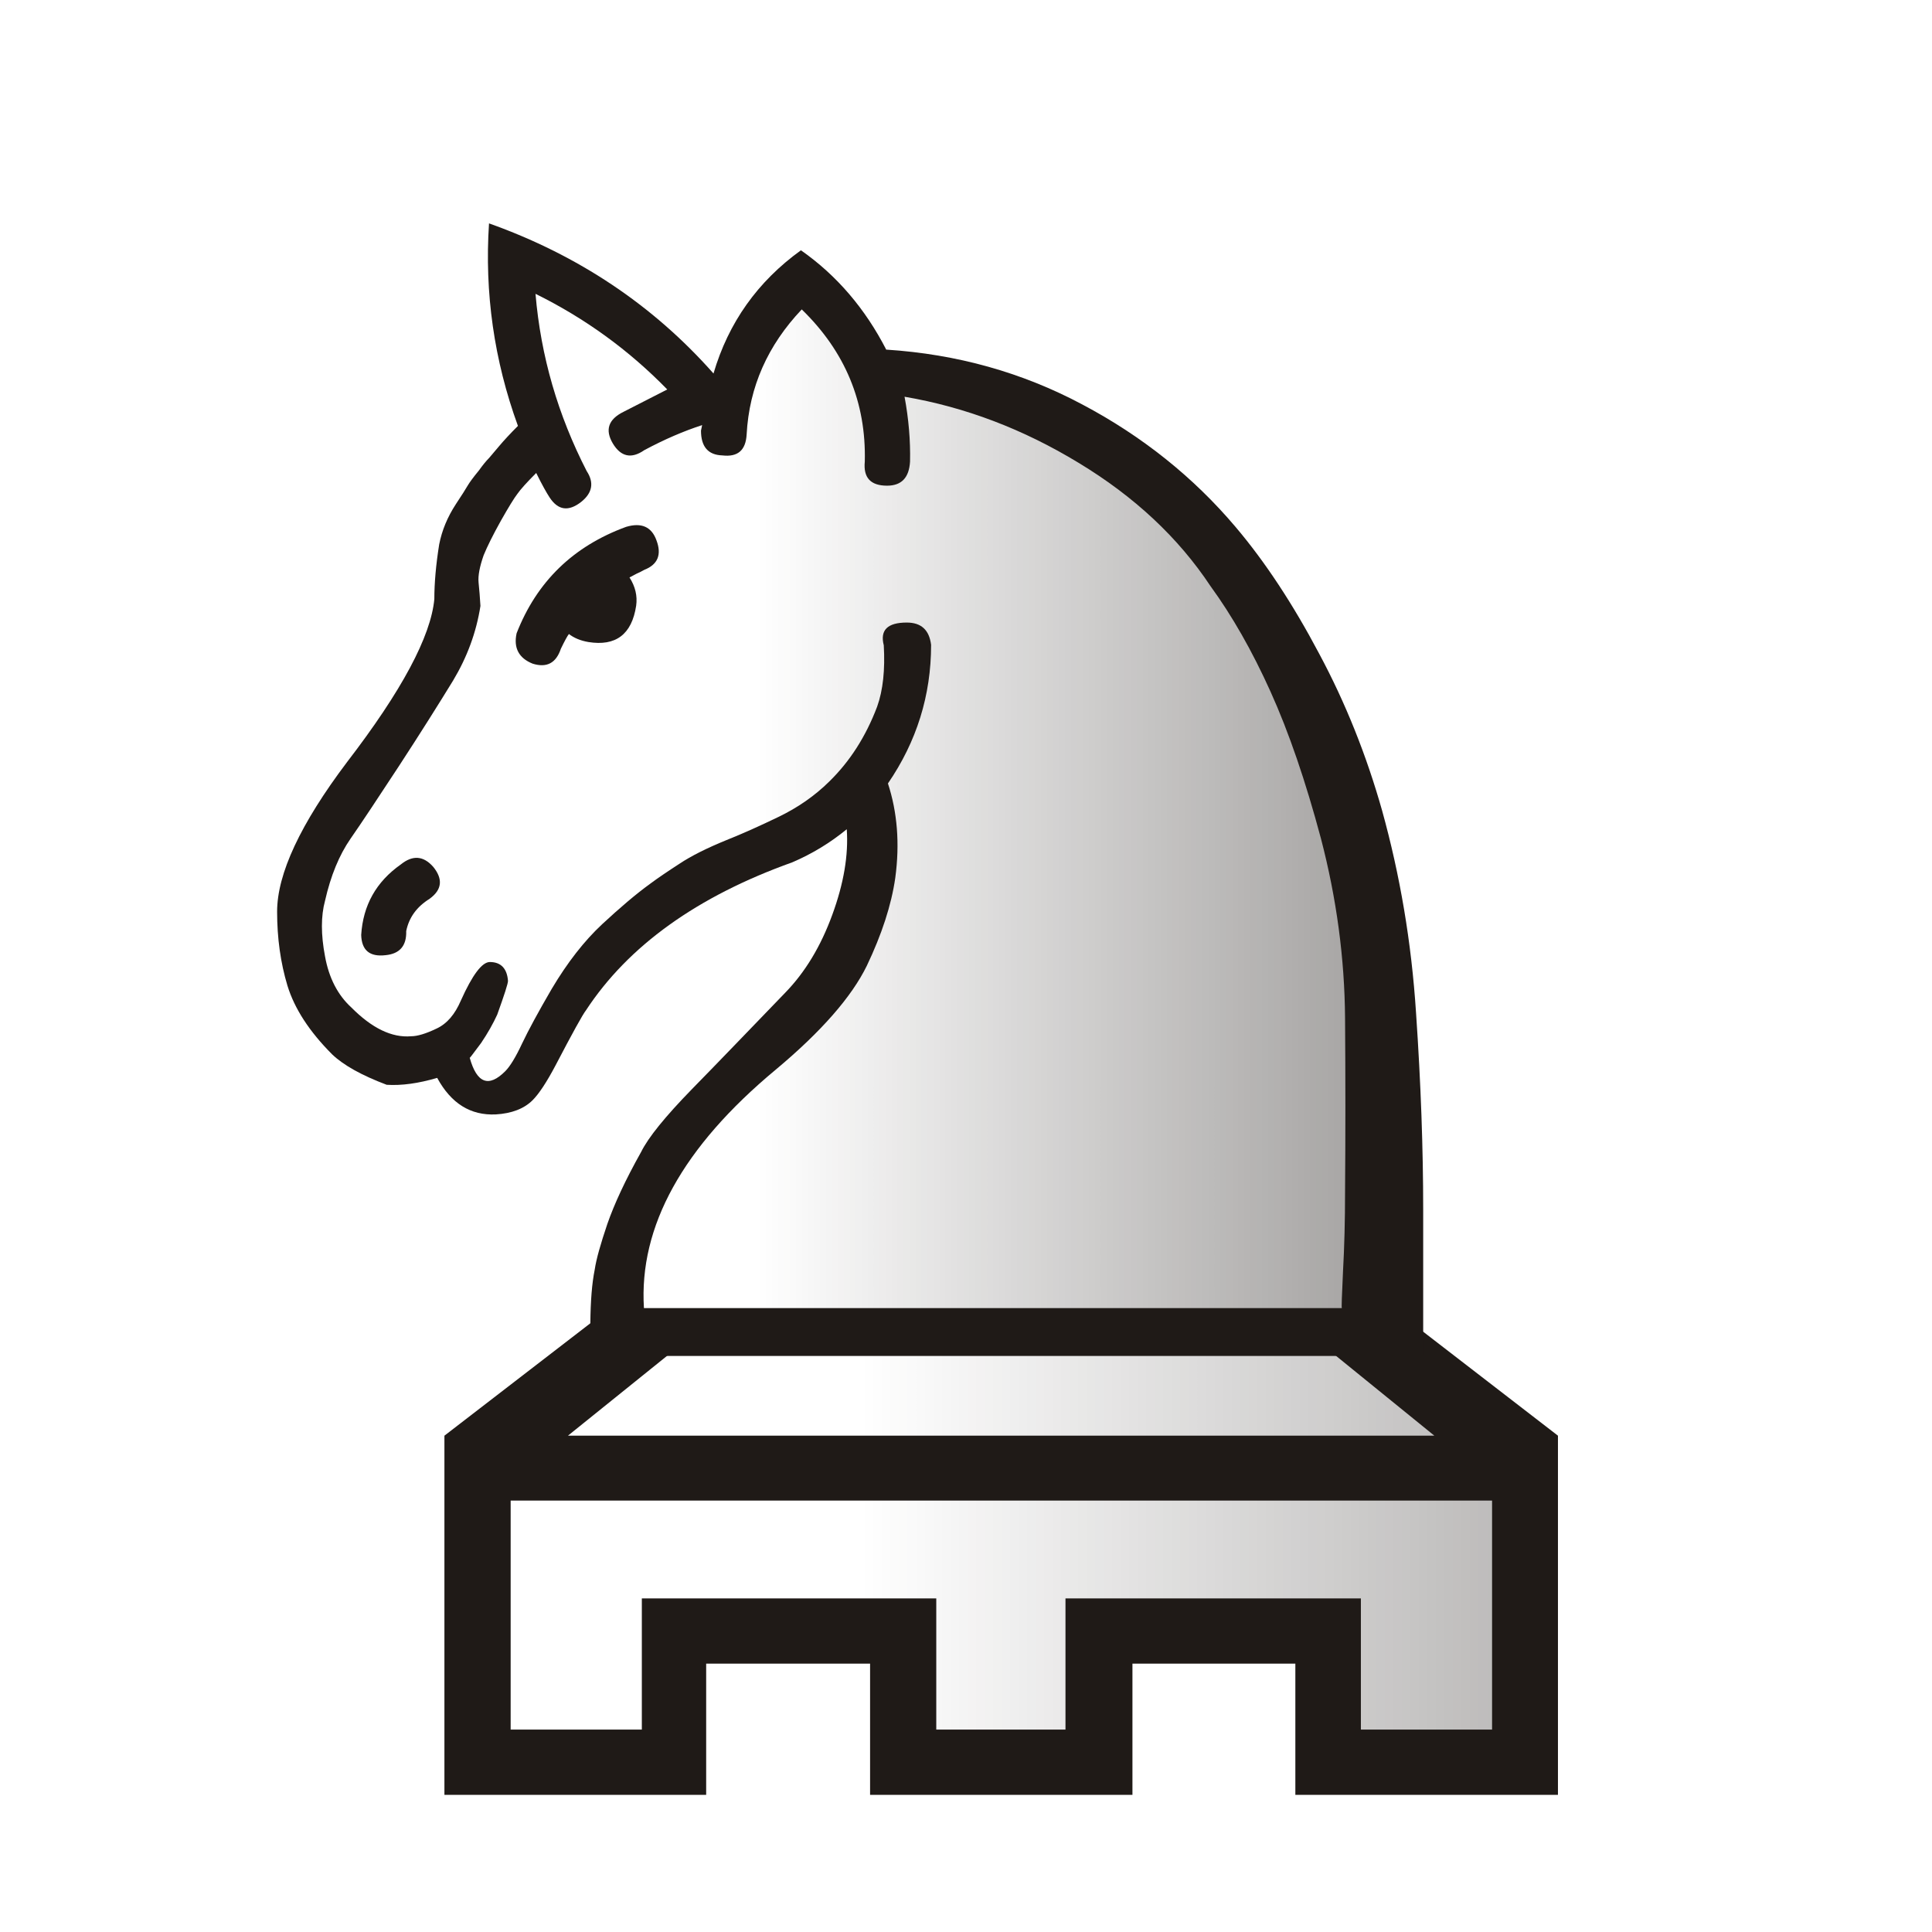
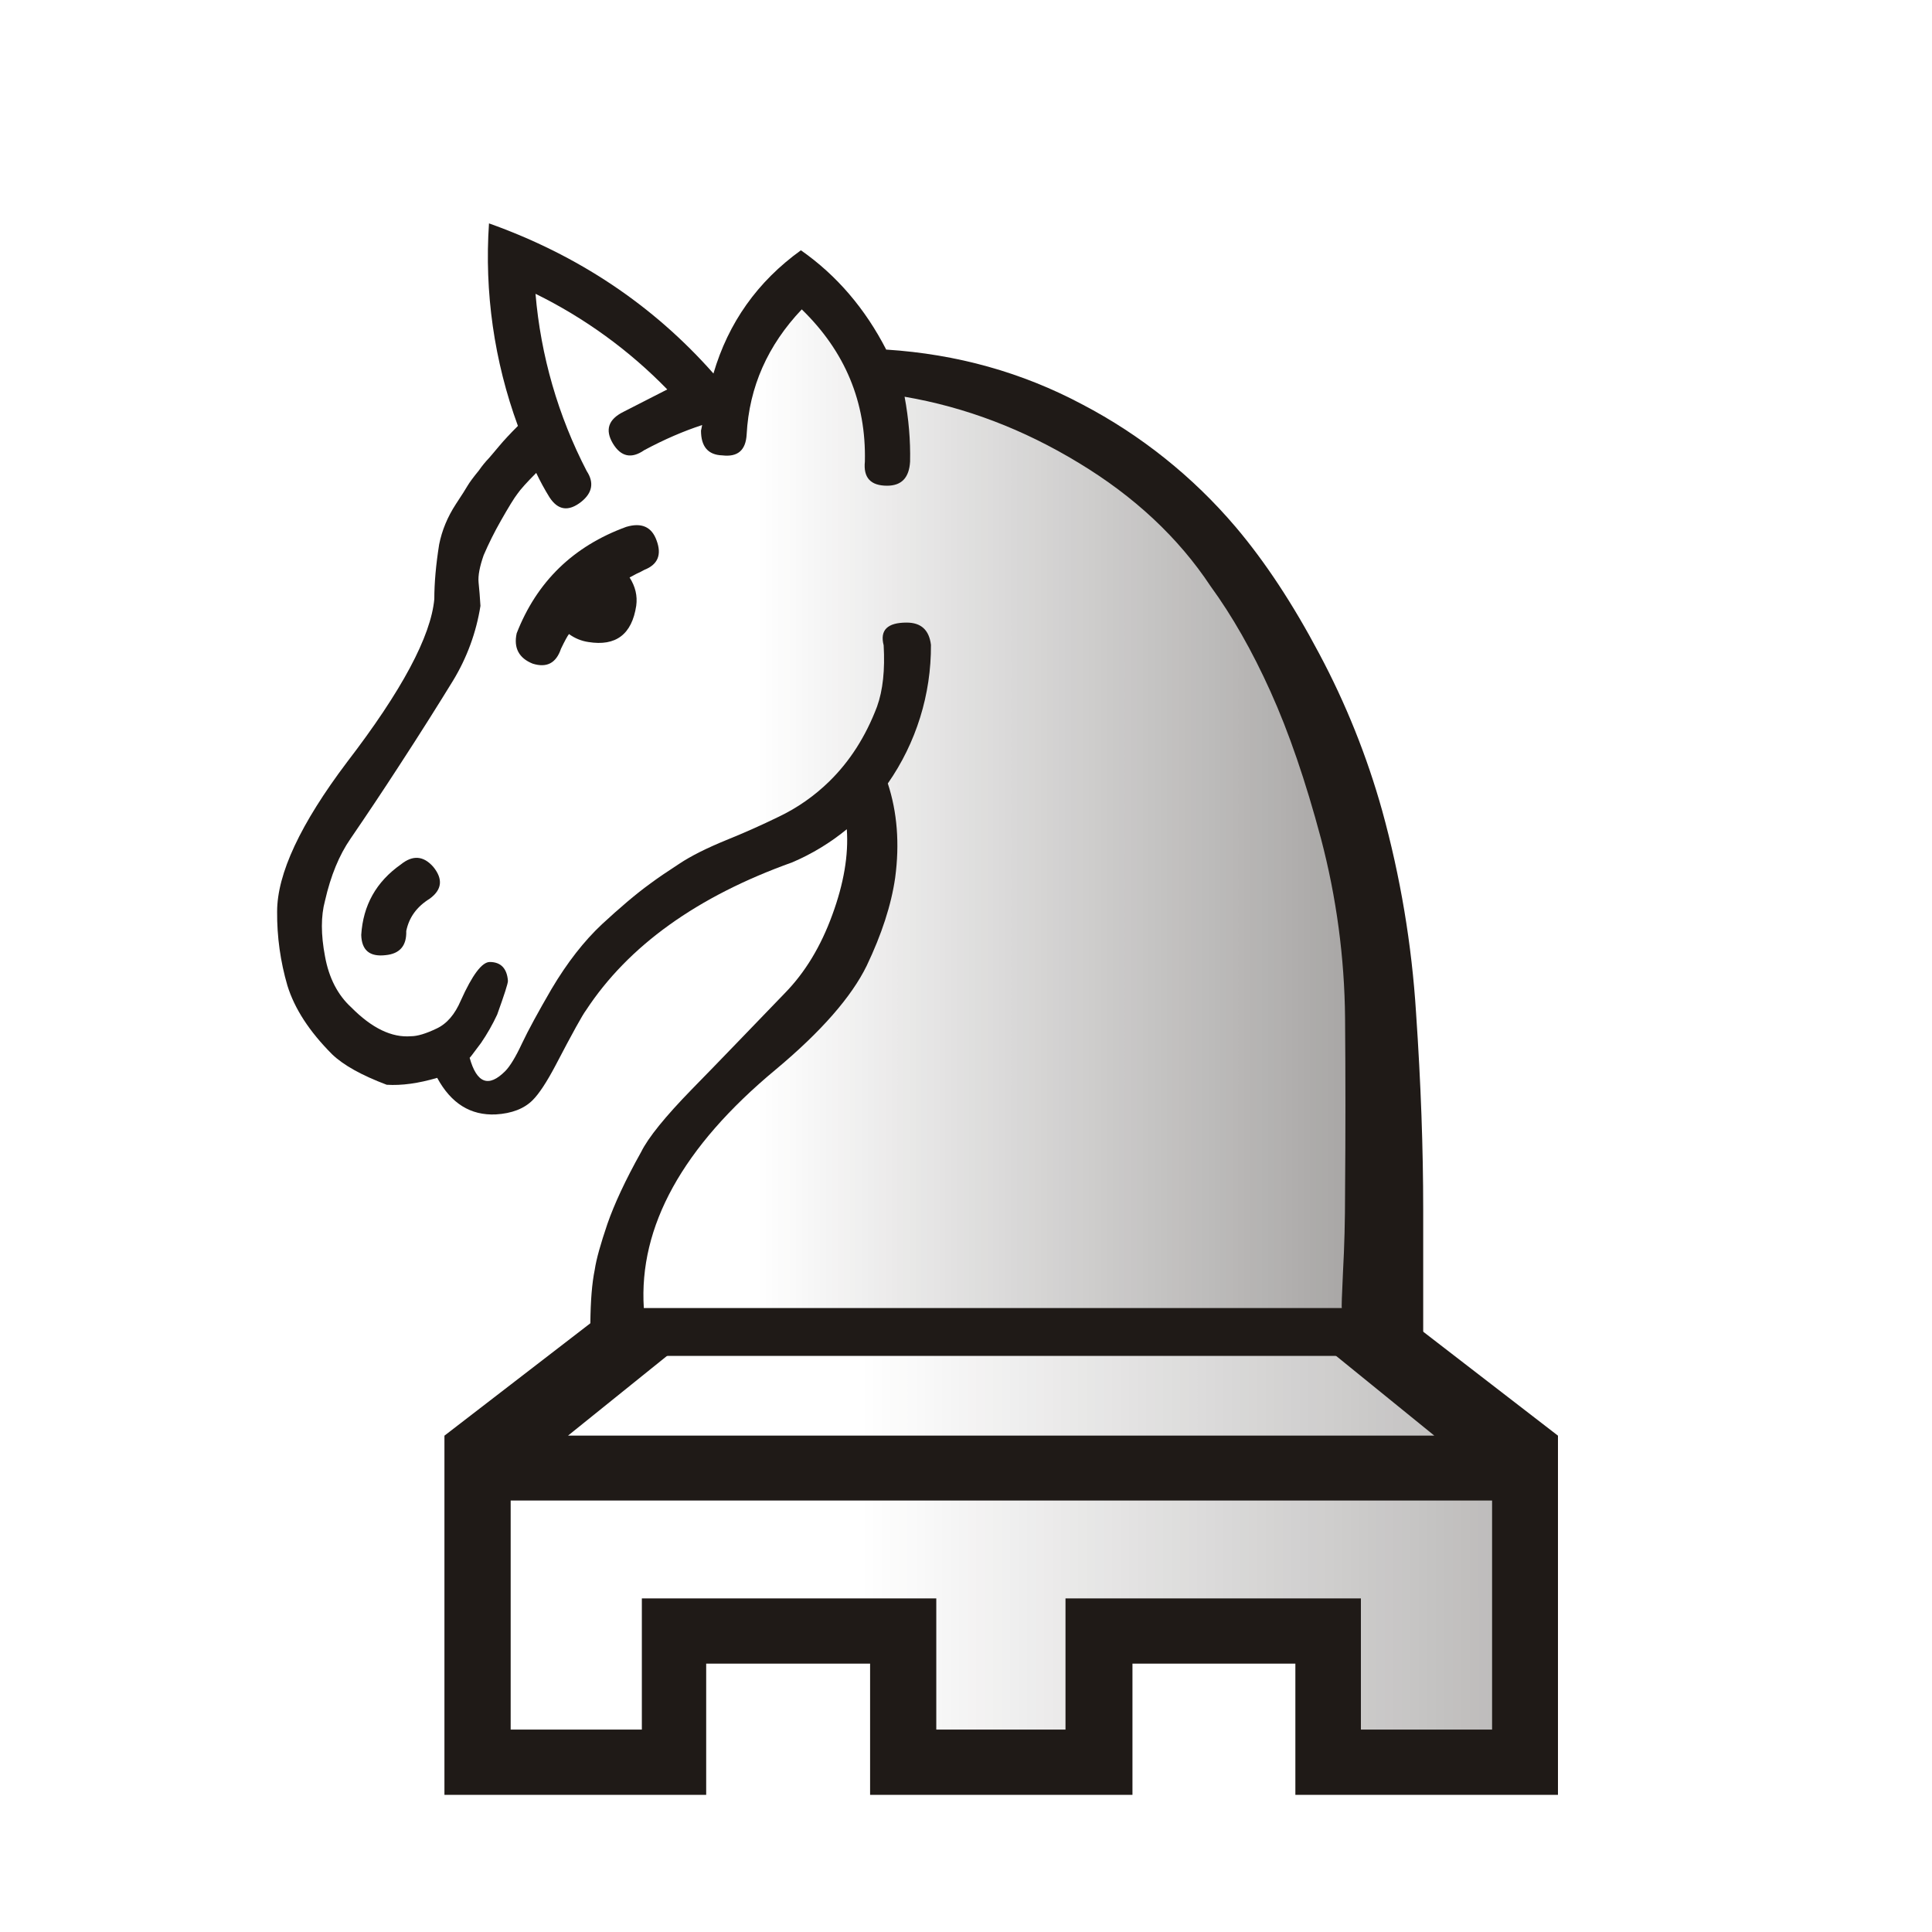
- <svg xmlns="http://www.w3.org/2000/svg" id="svg7104" version="1.1" viewBox="0 0 50 50" clip-rule="evenodd" fill-rule="evenodd" image-rendering="optimizeQuality" shape-rendering="geometricPrecision" height="177.17" width="177.17">
-   <defs id="defs7098">
-     <linearGradient gradientTransform="matrix(0.8473223,0,0,0.8486046,3.191821,-2.021577)" gradientUnits="userSpaceOnUse" x2="77.64" x1="21.405" id="0">
-       <stop id="stop7093" stop-color="#fff" />
-       <stop id="stop7095" stop-opacity="0" stop-color="#fff" offset="1" />
+ <svg xmlns="http://www.w3.org/2000/svg" width="177.17" height="177.17" fill-rule="evenodd" clip-rule="evenodd" image-rendering="optimizeQuality" shape-rendering="geometricPrecision" viewBox="0 0 50 50">
+   <defs>
+     <linearGradient id="c" x1="21.405" x2="77.64" gradientTransform="matrix(.84732 0 0 .8486 3.192 -2.022)" gradientUnits="userSpaceOnUse">
+       <stop stop-color="#fff" />
+       <stop offset="1" stop-color="#fff" stop-opacity="0" />
    </linearGradient>
-     <clipPath id="clipPath5191" clipPathUnits="userSpaceOnUse">
-       <rect clip-path="none" y="4.029" x="7.207" height="15.671" width="35.163" id="rect5193" style="opacity:1;fill:#d40000;fill-opacity:1;stroke:#000000;stroke-width:0.205;stroke-linecap:square;stroke-linejoin:miter;stroke-miterlimit:4;stroke-dasharray:none;stroke-opacity:1;paint-order:normal" />
+     <linearGradient id="b" x1="21.376" x2="77.64" gradientUnits="userSpaceOnUse">
+       <stop stop-color="#fff" />
+       <stop offset="1" stop-color="#fff" stop-opacity="0" />
+     </linearGradient>
+     <clipPath id="a" clipPathUnits="userSpaceOnUse">
+       <path d="M7.207 4.029H42.37V19.7H7.207z" style="opacity:1;fill:#d40000;fill-opacity:1;stroke:#000;stroke-width:.205;stroke-linecap:square;stroke-linejoin:miter;stroke-miterlimit:4;stroke-dasharray:none;stroke-opacity:1;paint-order:normal" />
    </clipPath>
-     <linearGradient gradientUnits="userSpaceOnUse" x2="77.64" x1="21.376" id="0-3">
-       <stop id="stop4571" stop-color="#fff" />
-       <stop id="stop4573" stop-opacity="0" stop-color="#fff" offset="1" />
-     </linearGradient>
  </defs>
-   <g transform="translate(-0.8791737,0.4604379)" id="g6081">
-     <g transform="matrix(1,0,0,-1,1.778762,51.81486)" id="g5169" clip-path="url(#clipPath5191)">
-       <path style="fill:#1f1a17" id="path4578" d="m 28.408,9.22 h 4.216 V 5.825 h 6.796 v 9.295 l -5.5,4.243 V 31.22 l 4.22,4.221 v 5.08 h 3.789 V 46.45 H 8.07 v -5.929 h 3.794 v -5.08 L 16.11,31.22 V 19.363 L 10.602,15.12 V 5.825 h 6.774 V 9.22 h 4.242 V 5.825 h 6.79 z" />
-       <path style="fill:url(#0-3)" id="path4580" d="m 33.07,17.678 3.15,-2.557 H 13.8 l 3.175,2.557 h 16.1 m 7.197,24.528 H 9.758 v 2.557 h 30.514 v -2.557 m -3.844,-5.05 H 13.602 v 3.37 h 22.826 v -3.37 M 32.212,19.368 H 17.819 V 31.23 H 32.212 V 19.368 m 5.503,-5.927 V 7.514 H 34.32 v 3.395 H 26.675 V 7.514 h -3.344 v 3.395 h -7.62 V 7.514 h -3.395 v 5.927 h 25.4 m -1.913,22 -2.548,-2.532 H 16.804 l -2.599,2.532 h 21.598" />
-     </g>
-     <g id="g6073" transform="matrix(0.828038,0,0,0.828038,2.810958,3.660379)">
-       <path style="fill:#1f1a17;stroke-width:0.848" id="path7100" d="m 25.375,5.951 c 2.202,0.143 4.237,0.711 6.119,1.714 1.873,0.991 3.472,2.27 4.792,3.83 0.925,1.092 1.794,2.414 2.611,3.959 0.825,1.538 1.478,3.175 1.966,4.9 0.559,2.012 0.919,4.117 1.062,6.33 0.151,2.206 0.223,4.252 0.223,6.135 v 4.584 c 0,0 -1.091,0 -3.272,0 -2.173,0 -5,0 -8.482,0 H 16.298 c -0.129,0 -0.186,-0.345 -0.18,-1.028 0.007,-0.69 0.05,-1.243 0.136,-1.667 0.05,-0.338 0.186,-0.812 0.395,-1.43 0.215,-0.618 0.559,-1.365 1.055,-2.249 0.222,-0.452 0.753,-1.107 1.593,-1.969 0.846,-0.862 1.808,-1.868 2.905,-3.003 0.631,-0.647 1.119,-1.459 1.478,-2.443 0.358,-0.977 0.509,-1.868 0.452,-2.673 -0.517,0.424 -1.084,0.769 -1.703,1.034 -2.97,1.063 -5.126,2.608 -6.449,4.627 -0.101,0.129 -0.416,0.697 -0.947,1.714 -0.28,0.532 -0.524,0.898 -0.718,1.092 -0.265,0.266 -0.653,0.417 -1.155,0.446 -0.782,0.036 -1.392,-0.338 -1.829,-1.142 C 10.743,28.885 10.22,28.957 9.753,28.928 8.971,28.633 8.404,28.317 8.05,27.979 7.332,27.26 6.873,26.549 6.651,25.83 6.435,25.112 6.328,24.343 6.328,23.517 c 0,-1.179 0.724,-2.738 2.188,-4.678 1.712,-2.228 2.618,-3.93 2.726,-5.092 0,-0.503 0.05,-1.071 0.151,-1.706 0.086,-0.439 0.258,-0.857 0.524,-1.264 0.186,-0.28 0.308,-0.474 0.366,-0.575 0.064,-0.108 0.18,-0.266 0.352,-0.474 0.122,-0.172 0.23,-0.302 0.316,-0.388 0.079,-0.093 0.186,-0.216 0.316,-0.373 0.151,-0.18 0.344,-0.388 0.588,-0.632 -0.746,-2.048 -1.047,-4.16 -0.904,-6.33 2.783,0.991 5.126,2.554 7.016,4.692 0.466,-1.588 1.378,-2.874 2.733,-3.851 1.119,0.783 2.009,1.825 2.669,3.111" />
-       <path style="fill:url(#0);stroke-width:0.848" id="path7102" d="m 39.606,35.905 c -0.014,0 0,-0.381 0.036,-1.142 0.043,-0.769 0.064,-1.595 0.064,-2.479 0.014,-1.753 0.014,-3.564 0,-5.439 -0.014,-1.875 -0.265,-3.743 -0.753,-5.612 -0.48,-1.796 -1.004,-3.327 -1.579,-4.599 -0.574,-1.272 -1.198,-2.364 -1.873,-3.291 -1.004,-1.516 -2.382,-2.802 -4.118,-3.851 -1.736,-1.057 -3.551,-1.746 -5.445,-2.069 0.129,0.69 0.186,1.365 0.172,2.026 -0.029,0.503 -0.265,0.754 -0.718,0.754 -0.517,0 -0.746,-0.251 -0.696,-0.754 C 24.741,7.597 24.081,6.009 22.725,4.694 21.663,5.815 21.082,7.115 21.003,8.603 20.975,9.099 20.724,9.314 20.243,9.257 19.798,9.243 19.576,8.984 19.576,8.482 c 0,0 0.014,-0.058 0.036,-0.172 C 19.038,8.496 18.435,8.755 17.804,9.093 17.402,9.373 17.072,9.301 16.821,8.884 16.57,8.46 16.678,8.129 17.158,7.893 17.761,7.584 18.213,7.354 18.522,7.196 17.317,5.96 15.946,4.968 14.404,4.207 c 0.165,1.954 0.703,3.793 1.6,5.54 0.236,0.359 0.18,0.682 -0.172,0.963 -0.395,0.309 -0.724,0.266 -0.99,-0.143 -0.093,-0.143 -0.236,-0.395 -0.416,-0.761 -0.294,0.294 -0.495,0.518 -0.588,0.653 -0.1,0.129 -0.273,0.41 -0.517,0.841 -0.244,0.438 -0.423,0.798 -0.538,1.078 -0.122,0.352 -0.18,0.632 -0.158,0.857 0.021,0.216 0.043,0.452 0.058,0.726 -0.129,0.827 -0.416,1.602 -0.856,2.335 -0.445,0.726 -1.004,1.617 -1.693,2.673 -0.66,1.006 -1.163,1.768 -1.513,2.27 -0.352,0.51 -0.617,1.15 -0.796,1.94 -0.129,0.474 -0.129,1.057 0,1.732 0.122,0.682 0.402,1.214 0.818,1.595 0.646,0.653 1.27,0.956 1.873,0.905 0.194,0 0.459,-0.079 0.789,-0.237 0.33,-0.151 0.581,-0.446 0.768,-0.883 0.358,-0.798 0.66,-1.2 0.904,-1.2 0.344,0 0.538,0.201 0.567,0.589 0,0.087 -0.115,0.439 -0.337,1.057 -0.129,0.28 -0.294,0.575 -0.502,0.883 -0.273,0.367 -0.387,0.518 -0.358,0.46 0.222,0.804 0.596,0.941 1.112,0.423 0.151,-0.151 0.33,-0.446 0.524,-0.862 0.201,-0.423 0.509,-0.991 0.925,-1.706 0.495,-0.833 1.018,-1.502 1.579,-2.026 0.559,-0.518 1.055,-0.941 1.492,-1.258 0.251,-0.187 0.559,-0.395 0.925,-0.632 0.366,-0.244 0.856,-0.489 1.471,-0.74 0.488,-0.194 1.033,-0.438 1.629,-0.726 0.596,-0.288 1.126,-0.653 1.585,-1.107 0.646,-0.632 1.141,-1.408 1.492,-2.335 0.186,-0.518 0.251,-1.157 0.208,-1.919 -0.122,-0.474 0.115,-0.711 0.718,-0.711 0.452,0 0.703,0.23 0.761,0.697 0,1.581 -0.452,3.024 -1.349,4.332 0.294,0.898 0.373,1.882 0.23,2.946 -0.122,0.857 -0.424,1.774 -0.89,2.752 -0.474,0.97 -1.42,2.055 -2.848,3.248 -2.905,2.414 -4.279,4.9 -4.118,7.451 0,0 1.19,0 3.58,0 2.389,0 4.635,0 6.736,0 H 39.605 M 11.102,23.11 c -0.409,0.251 -0.652,0.589 -0.739,1.013 0.014,0.46 -0.201,0.711 -0.646,0.754 -0.495,0.058 -0.746,-0.151 -0.761,-0.632 0.058,-0.927 0.466,-1.66 1.241,-2.206 0.366,-0.294 0.703,-0.273 1.012,0.079 0.308,0.381 0.273,0.711 -0.108,0.991 m 6.241,-10.037 c 0.18,0.28 0.251,0.575 0.208,0.883 -0.136,0.898 -0.639,1.272 -1.492,1.135 -0.251,-0.043 -0.452,-0.129 -0.61,-0.251 -0.05,0.064 -0.136,0.222 -0.251,0.46 -0.151,0.452 -0.445,0.603 -0.882,0.467 -0.43,-0.172 -0.602,-0.489 -0.502,-0.949 0.631,-1.617 1.772,-2.723 3.423,-3.327 0.48,-0.143 0.796,0 0.947,0.417 0.172,0.452 0.043,0.762 -0.38,0.927 -0.079,0.043 -0.158,0.087 -0.23,0.115 -0.072,0.036 -0.143,0.079 -0.23,0.122" />
-     </g>
+   <g clip-path="url(#a)" transform="matrix(1 0 0 -1 .9 52.275)">
+     <path d="M28.408 9.22h4.216V5.825h6.796v9.295l-5.5 4.243V31.22l4.22 4.221v5.08h3.789v5.929H8.07v-5.929h3.794v-5.08l4.246-4.221V19.363l-5.508-4.243V5.825h6.774V9.22h4.242V5.825h6.79z" style="fill:#1f1a17" />
+     <path d="m33.07 17.678 3.15-2.557H13.8l3.175 2.557h16.1m7.197 24.528H9.758v2.557h30.514v-2.557m-3.844-5.05H13.602v3.37h22.826v-3.37m-4.216-17.788H17.819V31.23h14.393V19.368m5.503-5.927V7.514H34.32v3.395h-7.645V7.514h-3.344v3.395h-7.62V7.514h-3.395v5.927h25.4m-1.913 22-2.548-2.532H16.804l-2.599 2.532h21.598" style="fill:url(#b)" />
  </g>
+   <path d="M25.375 5.951c2.202.143 4.236.711 6.12 1.714a16.045 16.045 0 0 1 4.792 3.83c.925 1.092 1.793 2.414 2.611 3.959a24.36 24.36 0 0 1 1.966 4.9 31.026 31.026 0 0 1 1.061 6.33c.151 2.205.223 4.25.223 6.135v4.584h-25.85c-.129 0-.186-.345-.18-1.028.007-.69.05-1.243.137-1.666.05-.338.186-.813.395-1.43.215-.618.56-1.366 1.055-2.25.222-.451.753-1.106 1.593-1.968.846-.862 1.808-1.868 2.905-3.003.631-.647 1.12-1.459 1.478-2.443.358-.977.51-1.868.452-2.673a7.044 7.044 0 0 1-1.704 1.034c-2.97 1.063-5.126 2.608-6.449 4.627-.1.129-.416.696-.947 1.714-.28.532-.523.898-.718 1.092-.265.266-.653.417-1.154.446-.783.035-1.393-.338-1.83-1.143-.588.173-1.111.245-1.578.216-.782-.295-1.35-.611-1.703-.949-.718-.719-1.177-1.43-1.4-2.149a8.016 8.016 0 0 1-.322-2.313c0-1.179.724-2.737 2.188-4.677 1.711-2.228 2.618-3.93 2.725-5.092 0-.503.05-1.07.151-1.706.087-.438.259-.857.524-1.264.186-.28.308-.474.366-.575.064-.107.18-.265.352-.474a3.11 3.11 0 0 1 .316-.388c.078-.093.186-.215.316-.373.15-.18.344-.388.588-.632a15.357 15.357 0 0 1-.904-6.33c2.783.991 5.126 2.554 7.015 4.692.466-1.588 1.378-2.874 2.734-3.851 1.12.783 2.009 1.825 2.669 3.11" style="fill:#1f1a17;stroke-width:.848" transform="translate(1.932 4.12) scale(.82804)" />
+   <path d="M39.606 35.905c-.014 0 0-.38.036-1.142.043-.769.064-1.595.064-2.479a328.61 328.61 0 0 0 0-5.439 22.807 22.807 0 0 0-.753-5.611c-.48-1.797-1.004-3.327-1.579-4.599-.573-1.272-1.198-2.364-1.872-3.29-1.004-1.517-2.382-2.803-4.118-3.852-1.736-1.056-3.551-1.745-5.445-2.069.129.69.186 1.366.172 2.027-.029.503-.265.754-.718.754-.517 0-.746-.251-.695-.754.043-1.854-.617-3.442-1.973-4.757-1.062 1.121-1.643 2.421-1.722 3.909-.028.496-.28.711-.76.654-.445-.014-.667-.273-.667-.775 0 0 .015-.058.036-.173-.574.187-1.177.446-1.808.784-.402.28-.732.208-.983-.21-.25-.423-.143-.754.337-.99.603-.31 1.055-.54 1.364-.697a14.938 14.938 0 0 0-4.118-2.989 14.72 14.72 0 0 0 1.6 5.54c.236.359.179.682-.173.963-.395.309-.724.266-.99-.143a7.81 7.81 0 0 1-.415-.762c-.294.295-.495.518-.588.654-.1.129-.273.41-.517.84a10.73 10.73 0 0 0-.538 1.079c-.122.352-.18.632-.158.857.021.215.043.452.058.725a6.423 6.423 0 0 1-.856 2.336c-.445.725-1.004 1.616-1.693 2.673a110.804 110.804 0 0 1-1.513 2.27c-.352.51-.617 1.15-.797 1.94-.129.474-.129 1.056 0 1.732.122.682.402 1.214.818 1.595.645.653 1.27.955 1.872.905.194 0 .46-.078.79-.236.329-.151.58-.446.767-.884.358-.797.66-1.2.904-1.2.344 0 .538.201.567.59 0 .086-.115.438-.337 1.056a6.26 6.26 0 0 1-.503.883c-.273.367-.387.518-.358.46.222.805.595.941 1.111.424.151-.151.33-.446.524-.863.2-.423.51-.99.925-1.705.495-.834 1.019-1.502 1.579-2.027.56-.517 1.055-.94 1.492-1.257.25-.187.56-.396.925-.633.366-.244.856-.488 1.471-.74A25.473 25.473 0 0 0 22 20.554a5.868 5.868 0 0 0 1.585-1.107c.646-.632 1.14-1.408 1.492-2.335.187-.518.251-1.157.208-1.919-.122-.474.115-.71.718-.71.451 0 .703.23.76.696a7.492 7.492 0 0 1-1.348 4.332c.294.898.372 1.882.23 2.945-.123.858-.424 1.775-.89 2.752-.474.97-1.42 2.056-2.848 3.248-2.906 2.414-4.28 4.9-4.118 7.45h21.816M11.102 23.11c-.409.251-.652.589-.738 1.013.014.46-.201.711-.646.754-.495.058-.747-.15-.761-.632.058-.926.466-1.66 1.241-2.205.366-.295.704-.273 1.012.079.308.38.273.71-.108.99m6.242-10.036c.18.28.25.574.208.883-.136.898-.639 1.272-1.492 1.135a1.357 1.357 0 0 1-.61-.25c-.05.064-.136.222-.25.46-.152.451-.446.602-.883.466-.43-.172-.602-.489-.502-.949.631-1.616 1.771-2.723 3.423-3.326.48-.144.796 0 .947.416.172.453.043.762-.38.927a2.227 2.227 0 0 1-.23.115c-.072.036-.143.08-.23.123" style="fill:url(#c);stroke-width:.848" transform="translate(1.932 4.12) scale(.82804)" />
</svg>
